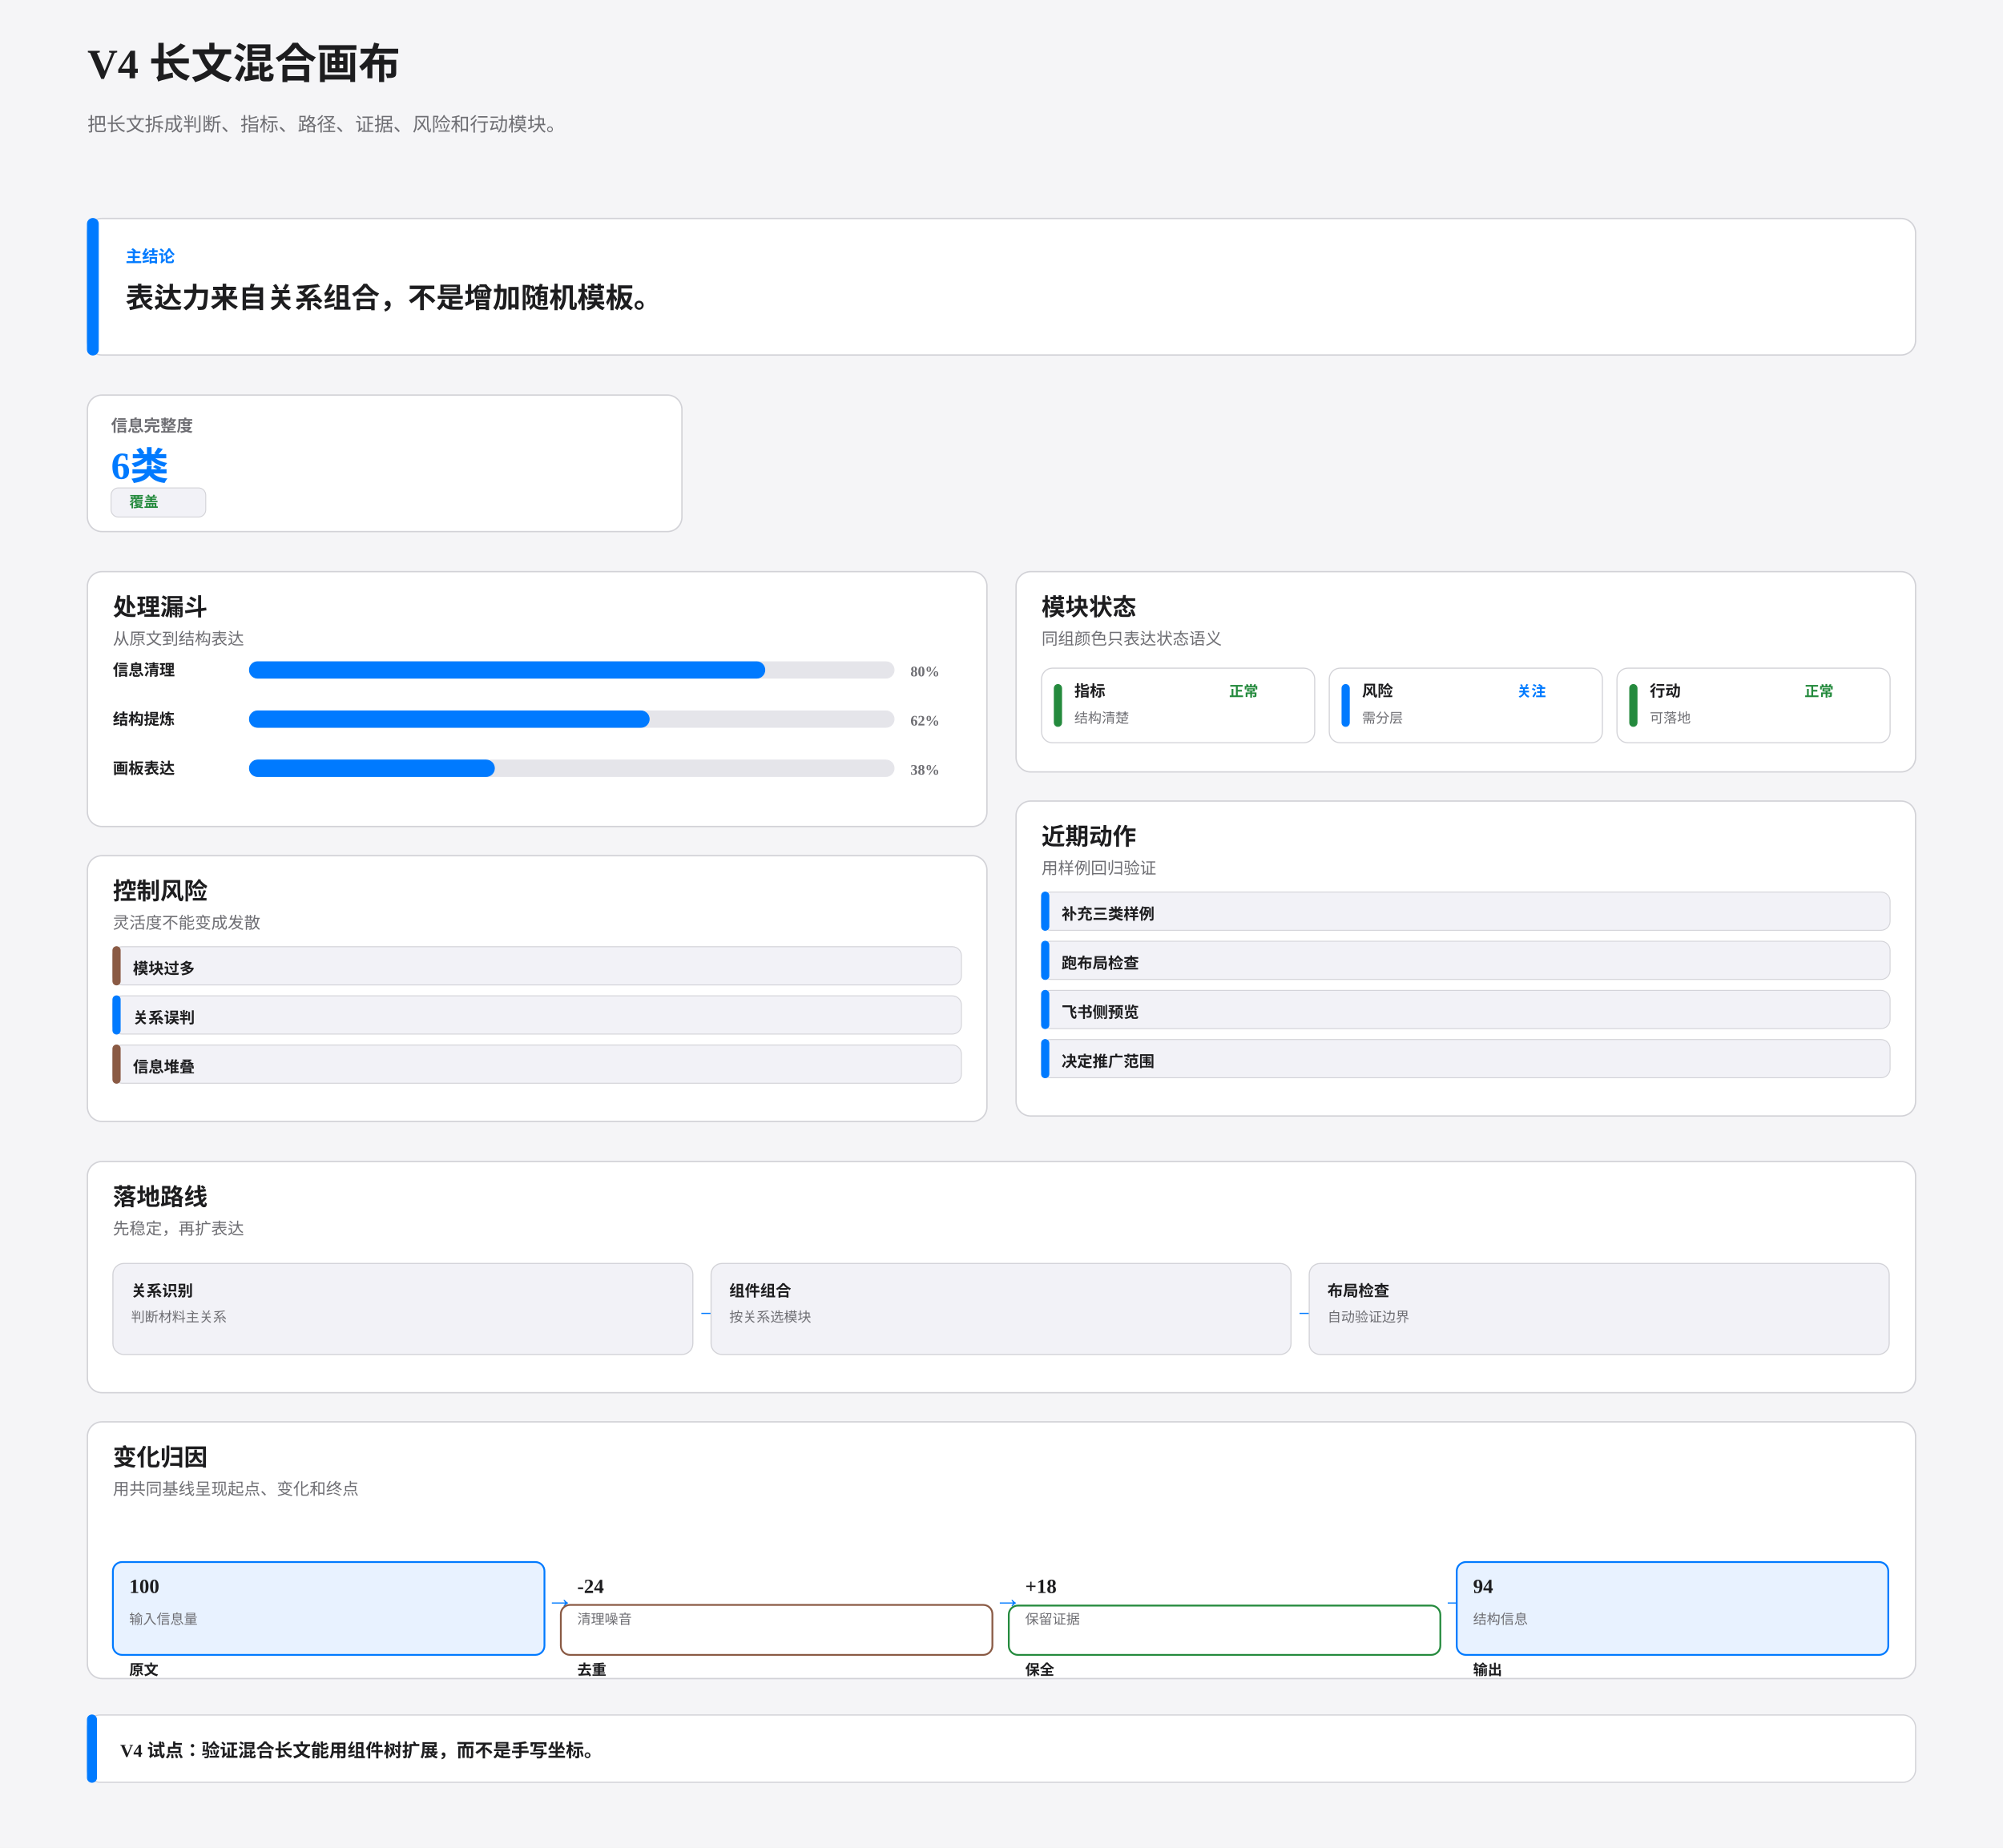
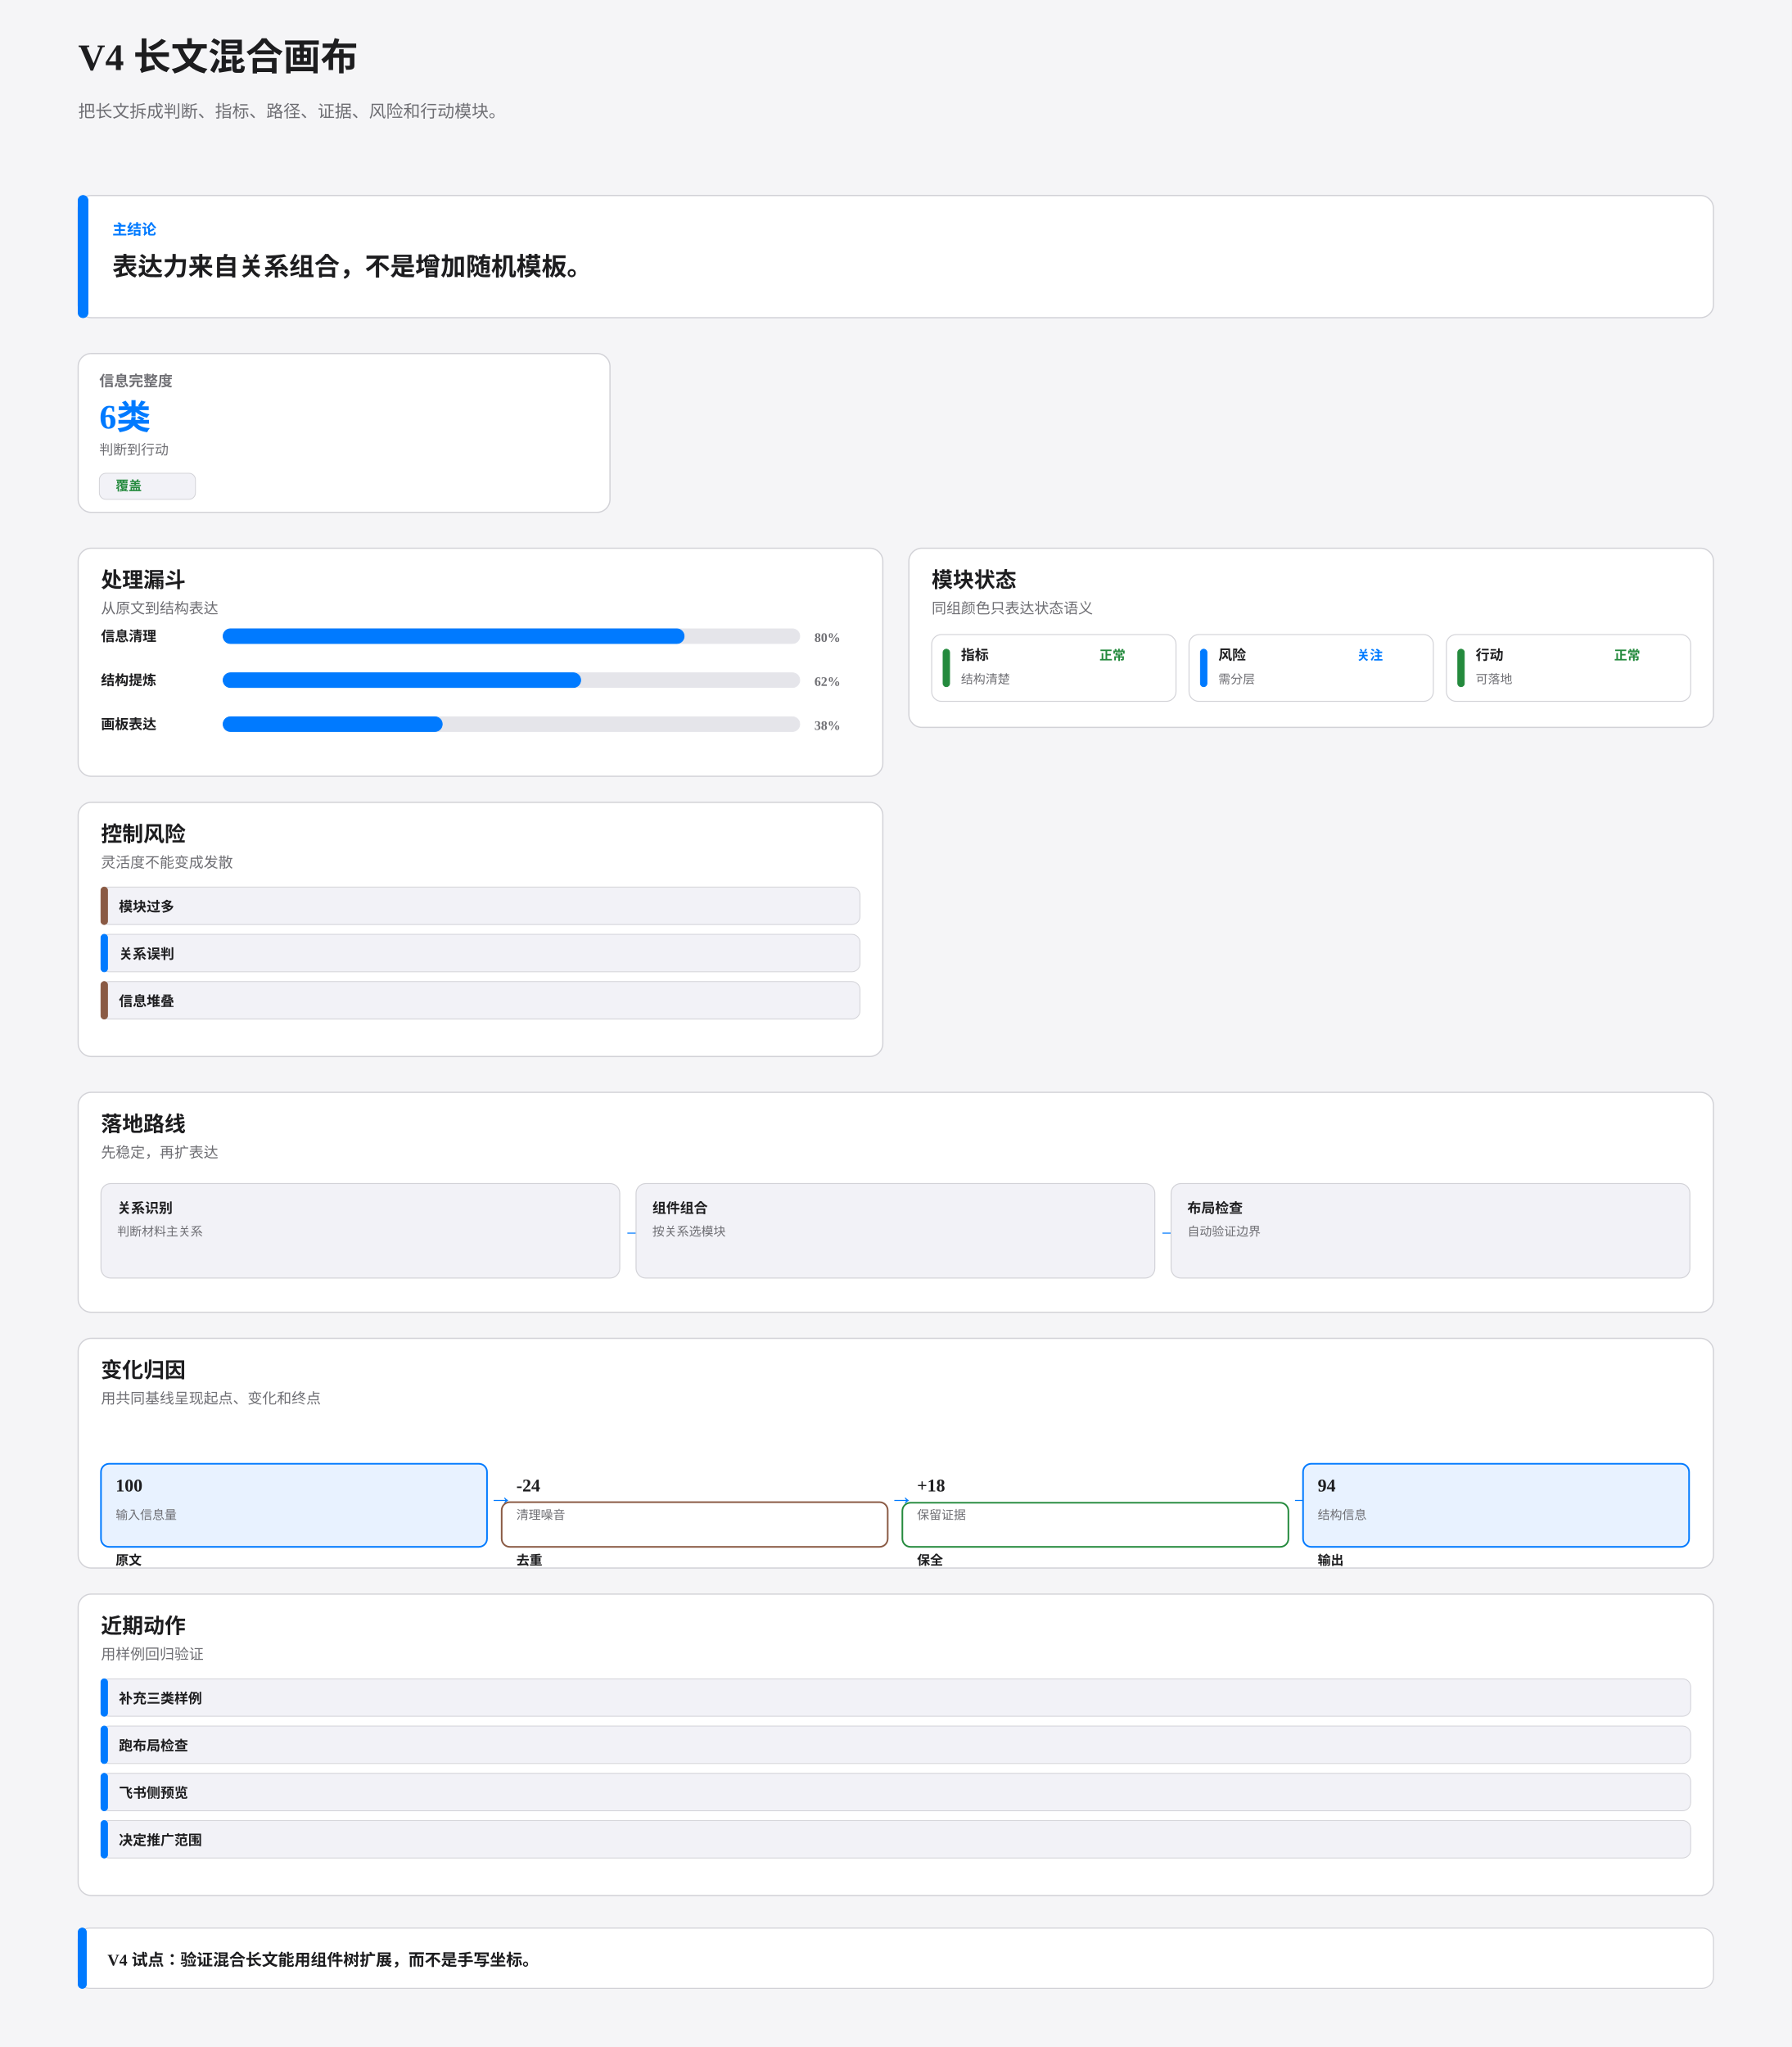
- <svg xmlns="http://www.w3.org/2000/svg" width="2200" height="2030" viewBox="0 0 2200 2030" data-layout-engine="v4" data-expression-mode="modular-canvas">
-   <rect x="0" y="0" width="2200" height="2030" rx="0" fill="#F5F5F7" stroke="#F5F5F7" stroke-width="0" />
+ <svg xmlns="http://www.w3.org/2000/svg" width="2200" height="2513" viewBox="0 0 2200 2513" data-layout-engine="v4" data-expression-mode="modular-canvas">
+   <rect x="0" y="0" width="2200" height="2513" rx="0" fill="#F5F5F7" stroke="#F5F5F7" stroke-width="0" />
  <g>
    <text x="96" y="86" font-size="46" fill="#1D1D1F" font-weight="700">
      <tspan x="96" dy="0">V4 长文混合画布</tspan>
    </text>
    <text x="96" y="144" font-size="21" fill="#6E6E73" font-weight="500">
      <tspan x="96" dy="0">把长文拆成判断、指标、路径、证据、风险和行动模块。</tspan>
    </text>
    <rect x="96" y="240" width="2008" height="150" rx="16" fill="#FFFFFF" stroke="#D2D2D7" stroke-width="1.5" />
    <rect x="96" y="240" width="12" height="150" rx="6" fill="#007AFF" stroke="#007AFF" stroke-width="1" />
    <text x="138" y="288" font-size="18" fill="#007AFF" font-weight="700">
      <tspan x="138" dy="0">主结论</tspan>
    </text>
    <text x="138" y="338" font-size="31" fill="#1D1D1F" font-weight="700">
      <tspan x="138" dy="0">表达力来自关系组合，不是增加随机模板。</tspan>
    </text>
-     <rect x="96" y="434" width="653" height="150" rx="16" fill="#FFFFFF" stroke="#D2D2D7" stroke-width="1.5" data-tone-group="parallel-metrics" />
+     <rect x="96" y="434" width="653" height="195" rx="16" fill="#FFFFFF" stroke="#D2D2D7" stroke-width="1.5" data-tone-group="parallel-metrics" />
    <text x="122" y="474" font-size="18" fill="#6E6E73" font-weight="700">
      <tspan x="122" dy="0">信息完整度</tspan>
    </text>
    <text x="122" y="526" font-size="42" fill="#007AFF" font-weight="700">
      <tspan x="122" dy="0">6类</tspan>
    </text>
    <text x="122" y="558" font-size="17" fill="#6E6E73" font-weight="500">
      <tspan x="122" dy="0">判断到行动</tspan>
    </text>
-     <rect x="122" y="536" width="104" height="32" rx="8" fill="#F2F2F7" stroke="#D2D2D7" stroke-width="1" />
-     <text x="142" y="557" font-size="16" fill="#248A3D" font-weight="700">
+     <rect x="122" y="581" width="118" height="32" rx="8" fill="#F2F2F7" stroke="#D2D2D7" stroke-width="1" />
+     <text x="142" y="602" font-size="16" fill="#248A3D" font-weight="700">
      <tspan x="142" dy="0">覆盖</tspan>
    </text>
-     <rect x="96" y="628" width="988" height="280" rx="16" fill="#FFFFFF" stroke="#D2D2D7" stroke-width="1.5" />
-     <text x="124" y="676" font-size="26" fill="#1D1D1F" font-weight="700">
+     <rect x="96" y="673" width="988" height="280" rx="16" fill="#FFFFFF" stroke="#D2D2D7" stroke-width="1.5" />
+     <text x="124" y="721" font-size="26" fill="#1D1D1F" font-weight="700">
      <tspan x="124" dy="0">处理漏斗</tspan>
    </text>
-     <text x="124" y="708" font-size="18" fill="#6E6E73" font-weight="500">
+     <text x="124" y="753" font-size="18" fill="#6E6E73" font-weight="500">
      <tspan x="124" dy="0">从原文到结构表达</tspan>
    </text>
-     <text x="124" y="742" font-size="17" fill="#1D1D1F" font-weight="700">
+     <text x="124" y="787" font-size="17" fill="#1D1D1F" font-weight="700">
      <tspan x="124" dy="0">信息清理</tspan>
    </text>
-     <rect x="274" y="727" width="708" height="18" rx="9" fill="#E5E5EA" stroke="#E5E5EA" stroke-width="1" />
-     <rect x="274" y="727" width="566" height="18" rx="9" fill="#007AFF" stroke="#007AFF" stroke-width="1" />
-     <text x="1000" y="743" font-size="16" fill="#6E6E73" font-weight="700">
+     <rect x="274" y="772" width="708" height="18" rx="9" fill="#E5E5EA" stroke="#E5E5EA" stroke-width="1" />
+     <rect x="274" y="772" width="566" height="18" rx="9" fill="#007AFF" stroke="#007AFF" stroke-width="1" />
+     <text x="1000" y="788" font-size="16" fill="#6E6E73" font-weight="700">
      <tspan x="1000" dy="0">80%</tspan>
    </text>
-     <text x="124" y="796" font-size="17" fill="#1D1D1F" font-weight="700">
+     <text x="124" y="841" font-size="17" fill="#1D1D1F" font-weight="700">
      <tspan x="124" dy="0">结构提炼</tspan>
    </text>
-     <rect x="274" y="781" width="708" height="18" rx="9" fill="#E5E5EA" stroke="#E5E5EA" stroke-width="1" />
-     <rect x="274" y="781" width="439" height="18" rx="9" fill="#007AFF" stroke="#007AFF" stroke-width="1" />
-     <text x="1000" y="797" font-size="16" fill="#6E6E73" font-weight="700">
+     <rect x="274" y="826" width="708" height="18" rx="9" fill="#E5E5EA" stroke="#E5E5EA" stroke-width="1" />
+     <rect x="274" y="826" width="439" height="18" rx="9" fill="#007AFF" stroke="#007AFF" stroke-width="1" />
+     <text x="1000" y="842" font-size="16" fill="#6E6E73" font-weight="700">
      <tspan x="1000" dy="0">62%</tspan>
    </text>
-     <text x="124" y="850" font-size="17" fill="#1D1D1F" font-weight="700">
+     <text x="124" y="895" font-size="17" fill="#1D1D1F" font-weight="700">
      <tspan x="124" dy="0">画板表达</tspan>
    </text>
-     <rect x="274" y="835" width="708" height="18" rx="9" fill="#E5E5EA" stroke="#E5E5EA" stroke-width="1" />
-     <rect x="274" y="835" width="269" height="18" rx="9" fill="#007AFF" stroke="#007AFF" stroke-width="1" />
-     <text x="1000" y="851" font-size="16" fill="#6E6E73" font-weight="700">
+     <rect x="274" y="880" width="708" height="18" rx="9" fill="#E5E5EA" stroke="#E5E5EA" stroke-width="1" />
+     <rect x="274" y="880" width="269" height="18" rx="9" fill="#007AFF" stroke="#007AFF" stroke-width="1" />
+     <text x="1000" y="896" font-size="16" fill="#6E6E73" font-weight="700">
      <tspan x="1000" dy="0">38%</tspan>
    </text>
-     <rect x="1116" y="628" width="988" height="220" rx="16" fill="#FFFFFF" stroke="#D2D2D7" stroke-width="1.5" />
-     <text x="1144" y="676" font-size="26" fill="#1D1D1F" font-weight="700">
+     <rect x="1116" y="673" width="988" height="220" rx="16" fill="#FFFFFF" stroke="#D2D2D7" stroke-width="1.5" />
+     <text x="1144" y="721" font-size="26" fill="#1D1D1F" font-weight="700">
      <tspan x="1144" dy="0">模块状态</tspan>
    </text>
-     <text x="1144" y="708" font-size="18" fill="#6E6E73" font-weight="500">
+     <text x="1144" y="753" font-size="18" fill="#6E6E73" font-weight="500">
      <tspan x="1144" dy="0">同组颜色只表达状态语义</tspan>
    </text>
-     <rect x="1144" y="734" width="300" height="82" rx="12" fill="#FFFFFF" stroke="#D2D2D7" stroke-width="1.2" />
-     <rect x="1158" y="752" width="8" height="46" rx="4" fill="#248A3D" stroke="#248A3D" stroke-width="1" />
-     <text x="1180" y="765" font-size="17" fill="#1D1D1F" font-weight="700">
+     <rect x="1144" y="779" width="300" height="82" rx="12" fill="#FFFFFF" stroke="#D2D2D7" stroke-width="1.2" />
+     <rect x="1158" y="797" width="8" height="46" rx="4" fill="#248A3D" stroke="#248A3D" stroke-width="1" />
+     <text x="1180" y="810" font-size="17" fill="#1D1D1F" font-weight="700">
      <tspan x="1180" dy="0">指标</tspan>
    </text>
-     <text x="1350" y="765" font-size="16" fill="#248A3D" font-weight="700">
+     <text x="1350" y="810" font-size="16" fill="#248A3D" font-weight="700">
      <tspan x="1350" dy="0">正常</tspan>
    </text>
-     <text x="1180" y="794" font-size="15" fill="#6E6E73" font-weight="500">
+     <text x="1180" y="839" font-size="15" fill="#6E6E73" font-weight="500">
      <tspan x="1180" dy="0">结构清楚</tspan>
    </text>
-     <rect x="1460" y="734" width="300" height="82" rx="12" fill="#FFFFFF" stroke="#D2D2D7" stroke-width="1.2" />
-     <rect x="1474" y="752" width="8" height="46" rx="4" fill="#007AFF" stroke="#007AFF" stroke-width="1" />
-     <text x="1496" y="765" font-size="17" fill="#1D1D1F" font-weight="700">
+     <rect x="1460" y="779" width="300" height="82" rx="12" fill="#FFFFFF" stroke="#D2D2D7" stroke-width="1.2" />
+     <rect x="1474" y="797" width="8" height="46" rx="4" fill="#007AFF" stroke="#007AFF" stroke-width="1" />
+     <text x="1496" y="810" font-size="17" fill="#1D1D1F" font-weight="700">
      <tspan x="1496" dy="0">风险</tspan>
    </text>
-     <text x="1666" y="765" font-size="16" fill="#007AFF" font-weight="700">
+     <text x="1666" y="810" font-size="16" fill="#007AFF" font-weight="700">
      <tspan x="1666" dy="0">关注</tspan>
    </text>
-     <text x="1496" y="794" font-size="15" fill="#6E6E73" font-weight="500">
+     <text x="1496" y="839" font-size="15" fill="#6E6E73" font-weight="500">
      <tspan x="1496" dy="0">需分层</tspan>
    </text>
-     <rect x="1776" y="734" width="300" height="82" rx="12" fill="#FFFFFF" stroke="#D2D2D7" stroke-width="1.2" />
-     <rect x="1790" y="752" width="8" height="46" rx="4" fill="#248A3D" stroke="#248A3D" stroke-width="1" />
-     <text x="1812" y="765" font-size="17" fill="#1D1D1F" font-weight="700">
+     <rect x="1776" y="779" width="300" height="82" rx="12" fill="#FFFFFF" stroke="#D2D2D7" stroke-width="1.2" />
+     <rect x="1790" y="797" width="8" height="46" rx="4" fill="#248A3D" stroke="#248A3D" stroke-width="1" />
+     <text x="1812" y="810" font-size="17" fill="#1D1D1F" font-weight="700">
      <tspan x="1812" dy="0">行动</tspan>
    </text>
-     <text x="1982" y="765" font-size="16" fill="#248A3D" font-weight="700">
+     <text x="1982" y="810" font-size="16" fill="#248A3D" font-weight="700">
      <tspan x="1982" dy="0">正常</tspan>
    </text>
-     <text x="1812" y="794" font-size="15" fill="#6E6E73" font-weight="500">
+     <text x="1812" y="839" font-size="15" fill="#6E6E73" font-weight="500">
      <tspan x="1812" dy="0">可落地</tspan>
    </text>
-     <rect x="96" y="940" width="988" height="292" rx="16" fill="#FFFFFF" stroke="#D2D2D7" stroke-width="1.5" />
-     <text x="124" y="988" font-size="26" fill="#1D1D1F" font-weight="700">
+     <rect x="96" y="985" width="988" height="312" rx="16" fill="#FFFFFF" stroke="#D2D2D7" stroke-width="1.5" />
+     <text x="124" y="1033" font-size="26" fill="#1D1D1F" font-weight="700">
      <tspan x="124" dy="0">控制风险</tspan>
    </text>
-     <text x="124" y="1020" font-size="18" fill="#6E6E73" font-weight="500">
+     <text x="124" y="1065" font-size="18" fill="#6E6E73" font-weight="500">
      <tspan x="124" dy="0">灵活度不能变成发散</tspan>
    </text>
-     <rect x="124" y="1040" width="932" height="42" rx="10" fill="#F2F2F7" stroke="#D2D2D7" stroke-width="1" />
-     <rect x="124" y="1040" width="8" height="42" rx="4" fill="#8A5A44" stroke="#8A5A44" stroke-width="1" />
-     <text x="146" y="1070" font-size="17" fill="#1D1D1F" font-weight="700">
+     <rect x="124" y="1089" width="932" height="46" rx="10" fill="#F2F2F7" stroke="#D2D2D7" stroke-width="1" data-v4-list-row="控制风险-0" data-has-note="false" />
+     <rect x="124" y="1089" width="8" height="46" rx="4" fill="#8A5A44" stroke="#8A5A44" stroke-width="1" />
+     <text x="146" y="1119" font-size="17" fill="#1D1D1F" font-weight="700">
      <tspan x="146" dy="0">模块过多</tspan>
    </text>
-     <rect x="124" y="1094" width="932" height="42" rx="10" fill="#F2F2F7" stroke="#D2D2D7" stroke-width="1" />
-     <rect x="124" y="1094" width="8" height="42" rx="4" fill="#007AFF" stroke="#007AFF" stroke-width="1" />
-     <text x="146" y="1124" font-size="17" fill="#1D1D1F" font-weight="700">
+     <rect x="124" y="1147" width="932" height="46" rx="10" fill="#F2F2F7" stroke="#D2D2D7" stroke-width="1" data-v4-list-row="控制风险-1" data-has-note="false" />
+     <rect x="124" y="1147" width="8" height="46" rx="4" fill="#007AFF" stroke="#007AFF" stroke-width="1" />
+     <text x="146" y="1177" font-size="17" fill="#1D1D1F" font-weight="700">
      <tspan x="146" dy="0">关系误判</tspan>
    </text>
-     <rect x="124" y="1148" width="932" height="42" rx="10" fill="#F2F2F7" stroke="#D2D2D7" stroke-width="1" />
-     <rect x="124" y="1148" width="8" height="42" rx="4" fill="#8A5A44" stroke="#8A5A44" stroke-width="1" />
-     <text x="146" y="1178" font-size="17" fill="#1D1D1F" font-weight="700">
+     <rect x="124" y="1205" width="932" height="46" rx="10" fill="#F2F2F7" stroke="#D2D2D7" stroke-width="1" data-v4-list-row="控制风险-2" data-has-note="false" />
+     <rect x="124" y="1205" width="8" height="46" rx="4" fill="#8A5A44" stroke="#8A5A44" stroke-width="1" />
+     <text x="146" y="1235" font-size="17" fill="#1D1D1F" font-weight="700">
      <tspan x="146" dy="0">信息堆叠</tspan>
    </text>
-     <rect x="1116" y="880" width="988" height="346" rx="16" fill="#FFFFFF" stroke="#D2D2D7" stroke-width="1.5" />
-     <text x="1144" y="928" font-size="26" fill="#1D1D1F" font-weight="700">
-       <tspan x="1144" dy="0">近期动作</tspan>
-     </text>
-     <text x="1144" y="960" font-size="18" fill="#6E6E73" font-weight="500">
-       <tspan x="1144" dy="0">用样例回归验证</tspan>
-     </text>
-     <rect x="1144" y="980" width="932" height="42" rx="10" fill="#F2F2F7" stroke="#D2D2D7" stroke-width="1" />
-     <rect x="1144" y="980" width="8" height="42" rx="4" fill="#007AFF" stroke="#007AFF" stroke-width="1" />
-     <text x="1166" y="1010" font-size="17" fill="#1D1D1F" font-weight="700">
-       <tspan x="1166" dy="0">补充三类样例</tspan>
-     </text>
-     <rect x="1144" y="1034" width="932" height="42" rx="10" fill="#F2F2F7" stroke="#D2D2D7" stroke-width="1" />
-     <rect x="1144" y="1034" width="8" height="42" rx="4" fill="#007AFF" stroke="#007AFF" stroke-width="1" />
-     <text x="1166" y="1064" font-size="17" fill="#1D1D1F" font-weight="700">
-       <tspan x="1166" dy="0">跑布局检查</tspan>
-     </text>
-     <rect x="1144" y="1088" width="932" height="42" rx="10" fill="#F2F2F7" stroke="#D2D2D7" stroke-width="1" />
-     <rect x="1144" y="1088" width="8" height="42" rx="4" fill="#007AFF" stroke="#007AFF" stroke-width="1" />
-     <text x="1166" y="1118" font-size="17" fill="#1D1D1F" font-weight="700">
-       <tspan x="1166" dy="0">飞书侧预览</tspan>
-     </text>
-     <rect x="1144" y="1142" width="932" height="42" rx="10" fill="#F2F2F7" stroke="#D2D2D7" stroke-width="1" />
-     <rect x="1144" y="1142" width="8" height="42" rx="4" fill="#007AFF" stroke="#007AFF" stroke-width="1" />
-     <text x="1166" y="1172" font-size="17" fill="#1D1D1F" font-weight="700">
-       <tspan x="1166" dy="0">决定推广范围</tspan>
-     </text>
-     <rect x="96" y="1276" width="2008" height="254" rx="16" fill="#FFFFFF" stroke="#D2D2D7" stroke-width="1.5" />
-     <text x="124" y="1324" font-size="26" fill="#1D1D1F" font-weight="700">
+     <rect x="96" y="1341" width="2008" height="270" rx="16" fill="#FFFFFF" stroke="#D2D2D7" stroke-width="1.5" />
+     <text x="124" y="1389" font-size="26" fill="#1D1D1F" font-weight="700">
      <tspan x="124" dy="0">落地路线</tspan>
    </text>
-     <text x="124" y="1356" font-size="18" fill="#6E6E73" font-weight="500">
+     <text x="124" y="1421" font-size="18" fill="#6E6E73" font-weight="500">
      <tspan x="124" dy="0">先稳定，再扩表达</tspan>
    </text>
-     <rect x="124" y="1388" width="637" height="100" rx="12" fill="#F2F2F7" stroke="#D2D2D7" stroke-width="1.2" />
-     <text x="144" y="1424" font-size="17" fill="#1D1D1F" font-weight="700">
+     <rect x="124" y="1453" width="637" height="116" rx="12" fill="#F2F2F7" stroke="#D2D2D7" stroke-width="1.2" />
+     <text x="144" y="1489" font-size="17" fill="#1D1D1F" font-weight="700">
      <tspan x="144" dy="0">关系识别</tspan>
    </text>
-     <text x="144" y="1452" font-size="15" fill="#6E6E73" font-weight="500">
+     <text x="144" y="1517" font-size="15" fill="#6E6E73" font-weight="500">
      <tspan x="144" dy="0">判断材料主关系</tspan>
    </text>
-     <text x="764" y="1448" font-size="31" fill="#007AFF" font-weight="700">
+     <text x="764" y="1519" font-size="31" fill="#007AFF" font-weight="700">
      <tspan x="764" dy="0">→</tspan>
    </text>
-     <rect x="781" y="1388" width="637" height="100" rx="12" fill="#F2F2F7" stroke="#D2D2D7" stroke-width="1.2" />
-     <text x="801" y="1424" font-size="17" fill="#1D1D1F" font-weight="700">
+     <rect x="781" y="1453" width="637" height="116" rx="12" fill="#F2F2F7" stroke="#D2D2D7" stroke-width="1.2" />
+     <text x="801" y="1489" font-size="17" fill="#1D1D1F" font-weight="700">
      <tspan x="801" dy="0">组件组合</tspan>
    </text>
-     <text x="801" y="1452" font-size="15" fill="#6E6E73" font-weight="500">
+     <text x="801" y="1517" font-size="15" fill="#6E6E73" font-weight="500">
      <tspan x="801" dy="0">按关系选模块</tspan>
    </text>
-     <text x="1421" y="1448" font-size="31" fill="#007AFF" font-weight="700">
+     <text x="1421" y="1519" font-size="31" fill="#007AFF" font-weight="700">
      <tspan x="1421" dy="0">→</tspan>
    </text>
-     <rect x="1438" y="1388" width="637" height="100" rx="12" fill="#F2F2F7" stroke="#D2D2D7" stroke-width="1.2" />
-     <text x="1458" y="1424" font-size="17" fill="#1D1D1F" font-weight="700">
+     <rect x="1438" y="1453" width="637" height="116" rx="12" fill="#F2F2F7" stroke="#D2D2D7" stroke-width="1.2" />
+     <text x="1458" y="1489" font-size="17" fill="#1D1D1F" font-weight="700">
      <tspan x="1458" dy="0">布局检查</tspan>
    </text>
-     <text x="1458" y="1452" font-size="15" fill="#6E6E73" font-weight="500">
+     <text x="1458" y="1517" font-size="15" fill="#6E6E73" font-weight="500">
      <tspan x="1458" dy="0">自动验证边界</tspan>
    </text>
-     <rect x="96" y="1562" width="2008" height="282" rx="16" fill="#FFFFFF" stroke="#D2D2D7" stroke-width="1.5" />
-     <text x="124" y="1610" font-size="26" fill="#1D1D1F" font-weight="700">
+     <rect x="96" y="1643" width="2008" height="282" rx="16" fill="#FFFFFF" stroke="#D2D2D7" stroke-width="1.5" />
+     <text x="124" y="1691" font-size="26" fill="#1D1D1F" font-weight="700">
      <tspan x="124" dy="0">变化归因</tspan>
    </text>
-     <text x="124" y="1642" font-size="18" fill="#6E6E73" font-weight="500">
+     <text x="124" y="1723" font-size="18" fill="#6E6E73" font-weight="500">
      <tspan x="124" dy="0">用共同基线呈现起点、变化和终点</tspan>
    </text>
-     <rect x="124" y="1716" width="474" height="102" rx="10" fill="#E8F2FF" stroke="#007AFF" stroke-width="2" />
-     <text x="142" y="1750" font-size="22" fill="#1D1D1F" font-weight="700">
+     <rect x="124" y="1797" width="474" height="102" rx="10" fill="#E8F2FF" stroke="#007AFF" stroke-width="2" />
+     <text x="142" y="1831" font-size="22" fill="#1D1D1F" font-weight="700">
      <tspan x="142" dy="0">100</tspan>
    </text>
-     <text x="142" y="1784" font-size="15" fill="#6E6E73" font-weight="500">
+     <text x="142" y="1865" font-size="15" fill="#6E6E73" font-weight="500">
      <tspan x="142" dy="0">输入信息量</tspan>
    </text>
-     <text x="142" y="1840" font-size="16" fill="#1D1D1F" font-weight="700">
+     <text x="142" y="1921" font-size="16" fill="#1D1D1F" font-weight="700">
      <tspan x="142" dy="0">原文</tspan>
    </text>
-     <text x="600" y="1766" font-size="30" fill="#007AFF" font-weight="700">
+     <text x="600" y="1847" font-size="30" fill="#007AFF" font-weight="700">
      <tspan x="600" dy="0">→</tspan>
    </text>
-     <rect x="616" y="1763.12" width="474" height="54.88" rx="10" fill="#FFFFFF" stroke="#8A5A44" stroke-width="2" />
-     <text x="634" y="1750" font-size="22" fill="#1D1D1F" font-weight="700">
+     <rect x="616" y="1844.12" width="474" height="54.88" rx="10" fill="#FFFFFF" stroke="#8A5A44" stroke-width="2" />
+     <text x="634" y="1831" font-size="22" fill="#1D1D1F" font-weight="700">
      <tspan x="634" dy="0">-24</tspan>
    </text>
-     <text x="634" y="1784" font-size="15" fill="#6E6E73" font-weight="500">
+     <text x="634" y="1865" font-size="15" fill="#6E6E73" font-weight="500">
      <tspan x="634" dy="0">清理噪音</tspan>
    </text>
-     <text x="634" y="1840" font-size="16" fill="#1D1D1F" font-weight="700">
+     <text x="634" y="1921" font-size="16" fill="#1D1D1F" font-weight="700">
      <tspan x="634" dy="0">去重</tspan>
    </text>
-     <text x="1092" y="1766" font-size="30" fill="#007AFF" font-weight="700">
+     <text x="1092" y="1847" font-size="30" fill="#007AFF" font-weight="700">
      <tspan x="1092" dy="0">→</tspan>
    </text>
-     <rect x="1108" y="1763.84" width="474" height="54.16" rx="10" fill="#FFFFFF" stroke="#248A3D" stroke-width="2" />
-     <text x="1126" y="1750" font-size="22" fill="#1D1D1F" font-weight="700">
+     <rect x="1108" y="1844.84" width="474" height="54.16" rx="10" fill="#FFFFFF" stroke="#248A3D" stroke-width="2" />
+     <text x="1126" y="1831" font-size="22" fill="#1D1D1F" font-weight="700">
      <tspan x="1126" dy="0">+18</tspan>
    </text>
-     <text x="1126" y="1784" font-size="15" fill="#6E6E73" font-weight="500">
+     <text x="1126" y="1865" font-size="15" fill="#6E6E73" font-weight="500">
      <tspan x="1126" dy="0">保留证据</tspan>
    </text>
-     <text x="1126" y="1840" font-size="16" fill="#1D1D1F" font-weight="700">
+     <text x="1126" y="1921" font-size="16" fill="#1D1D1F" font-weight="700">
      <tspan x="1126" dy="0">保全</tspan>
    </text>
-     <text x="1584" y="1766" font-size="30" fill="#007AFF" font-weight="700">
+     <text x="1584" y="1847" font-size="30" fill="#007AFF" font-weight="700">
      <tspan x="1584" dy="0">→</tspan>
    </text>
-     <rect x="1600" y="1716" width="474" height="102" rx="10" fill="#E8F2FF" stroke="#007AFF" stroke-width="2" />
-     <text x="1618" y="1750" font-size="22" fill="#1D1D1F" font-weight="700">
+     <rect x="1600" y="1797" width="474" height="102" rx="10" fill="#E8F2FF" stroke="#007AFF" stroke-width="2" />
+     <text x="1618" y="1831" font-size="22" fill="#1D1D1F" font-weight="700">
      <tspan x="1618" dy="0">94</tspan>
    </text>
-     <text x="1618" y="1784" font-size="15" fill="#6E6E73" font-weight="500">
+     <text x="1618" y="1865" font-size="15" fill="#6E6E73" font-weight="500">
      <tspan x="1618" dy="0">结构信息</tspan>
    </text>
-     <text x="1618" y="1840" font-size="16" fill="#1D1D1F" font-weight="700">
+     <text x="1618" y="1921" font-size="16" fill="#1D1D1F" font-weight="700">
      <tspan x="1618" dy="0">输出</tspan>
    </text>
-     <rect x="96" y="1884" width="2008" height="74" rx="14" fill="#FFFFFF" stroke="#D2D2D7" stroke-width="1.3" />
-     <rect x="96" y="1884" width="10" height="74" rx="5" fill="#007AFF" stroke="#007AFF" stroke-width="1" />
-     <text x="132" y="1930" font-size="20" fill="#1D1D1F" font-weight="700">
+     <rect x="96" y="1957" width="2008" height="370" rx="16" fill="#FFFFFF" stroke="#D2D2D7" stroke-width="1.5" />
+     <text x="124" y="2005" font-size="26" fill="#1D1D1F" font-weight="700">
+       <tspan x="124" dy="0">近期动作</tspan>
+     </text>
+     <text x="124" y="2037" font-size="18" fill="#6E6E73" font-weight="500">
+       <tspan x="124" dy="0">用样例回归验证</tspan>
+     </text>
+     <rect x="124" y="2061" width="1952" height="46" rx="10" fill="#F2F2F7" stroke="#D2D2D7" stroke-width="1" data-v4-list-row="近期动作-0" data-has-note="false" />
+     <rect x="124" y="2061" width="8" height="46" rx="4" fill="#007AFF" stroke="#007AFF" stroke-width="1" />
+     <text x="146" y="2091" font-size="17" fill="#1D1D1F" font-weight="700">
+       <tspan x="146" dy="0">补充三类样例</tspan>
+     </text>
+     <rect x="124" y="2119" width="1952" height="46" rx="10" fill="#F2F2F7" stroke="#D2D2D7" stroke-width="1" data-v4-list-row="近期动作-1" data-has-note="false" />
+     <rect x="124" y="2119" width="8" height="46" rx="4" fill="#007AFF" stroke="#007AFF" stroke-width="1" />
+     <text x="146" y="2149" font-size="17" fill="#1D1D1F" font-weight="700">
+       <tspan x="146" dy="0">跑布局检查</tspan>
+     </text>
+     <rect x="124" y="2177" width="1952" height="46" rx="10" fill="#F2F2F7" stroke="#D2D2D7" stroke-width="1" data-v4-list-row="近期动作-2" data-has-note="false" />
+     <rect x="124" y="2177" width="8" height="46" rx="4" fill="#007AFF" stroke="#007AFF" stroke-width="1" />
+     <text x="146" y="2207" font-size="17" fill="#1D1D1F" font-weight="700">
+       <tspan x="146" dy="0">飞书侧预览</tspan>
+     </text>
+     <rect x="124" y="2235" width="1952" height="46" rx="10" fill="#F2F2F7" stroke="#D2D2D7" stroke-width="1" data-v4-list-row="近期动作-3" data-has-note="false" />
+     <rect x="124" y="2235" width="8" height="46" rx="4" fill="#007AFF" stroke="#007AFF" stroke-width="1" />
+     <text x="146" y="2265" font-size="17" fill="#1D1D1F" font-weight="700">
+       <tspan x="146" dy="0">决定推广范围</tspan>
+     </text>
+     <rect x="96" y="2367" width="2008" height="74" rx="14" fill="#FFFFFF" stroke="#D2D2D7" stroke-width="1.3" />
+     <rect x="96" y="2367" width="10" height="74" rx="5" fill="#007AFF" stroke="#007AFF" stroke-width="1" />
+     <text x="132" y="2413" font-size="20" fill="#1D1D1F" font-weight="700">
      <tspan x="132" dy="0">V4 试点：验证混合长文能用组件树扩展，而不是手写坐标。</tspan>
    </text>
  </g>
</svg>
